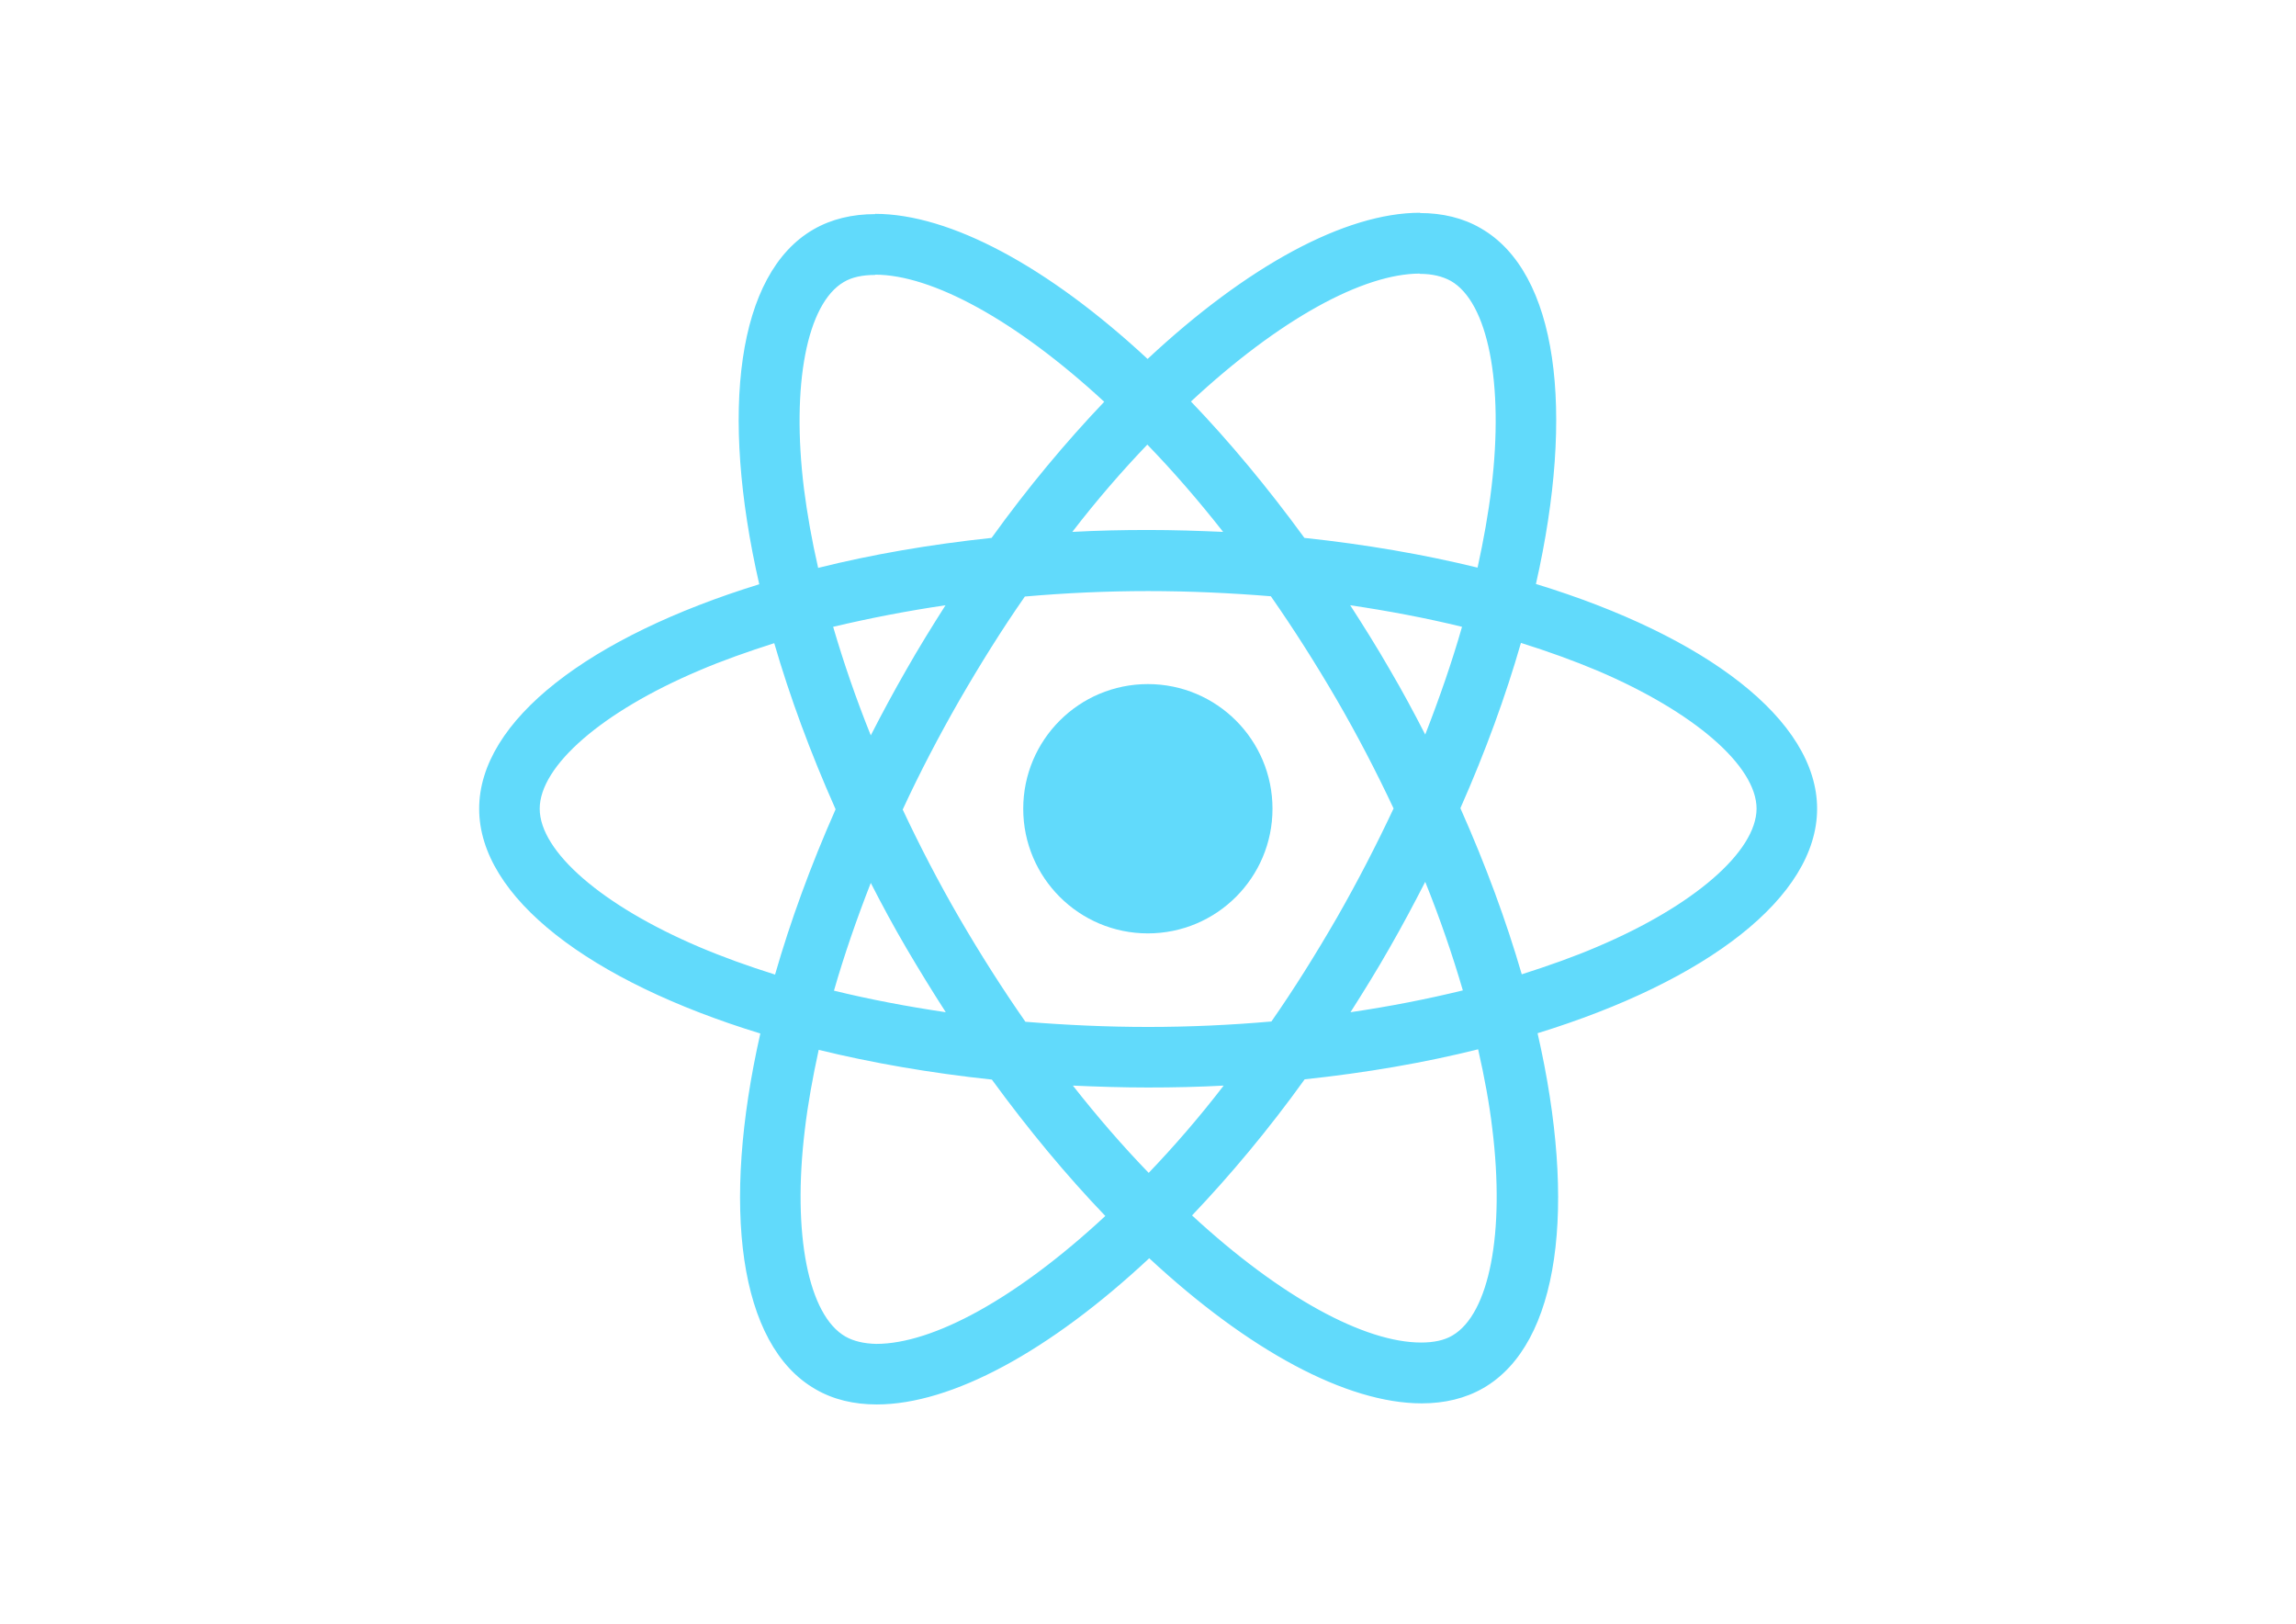
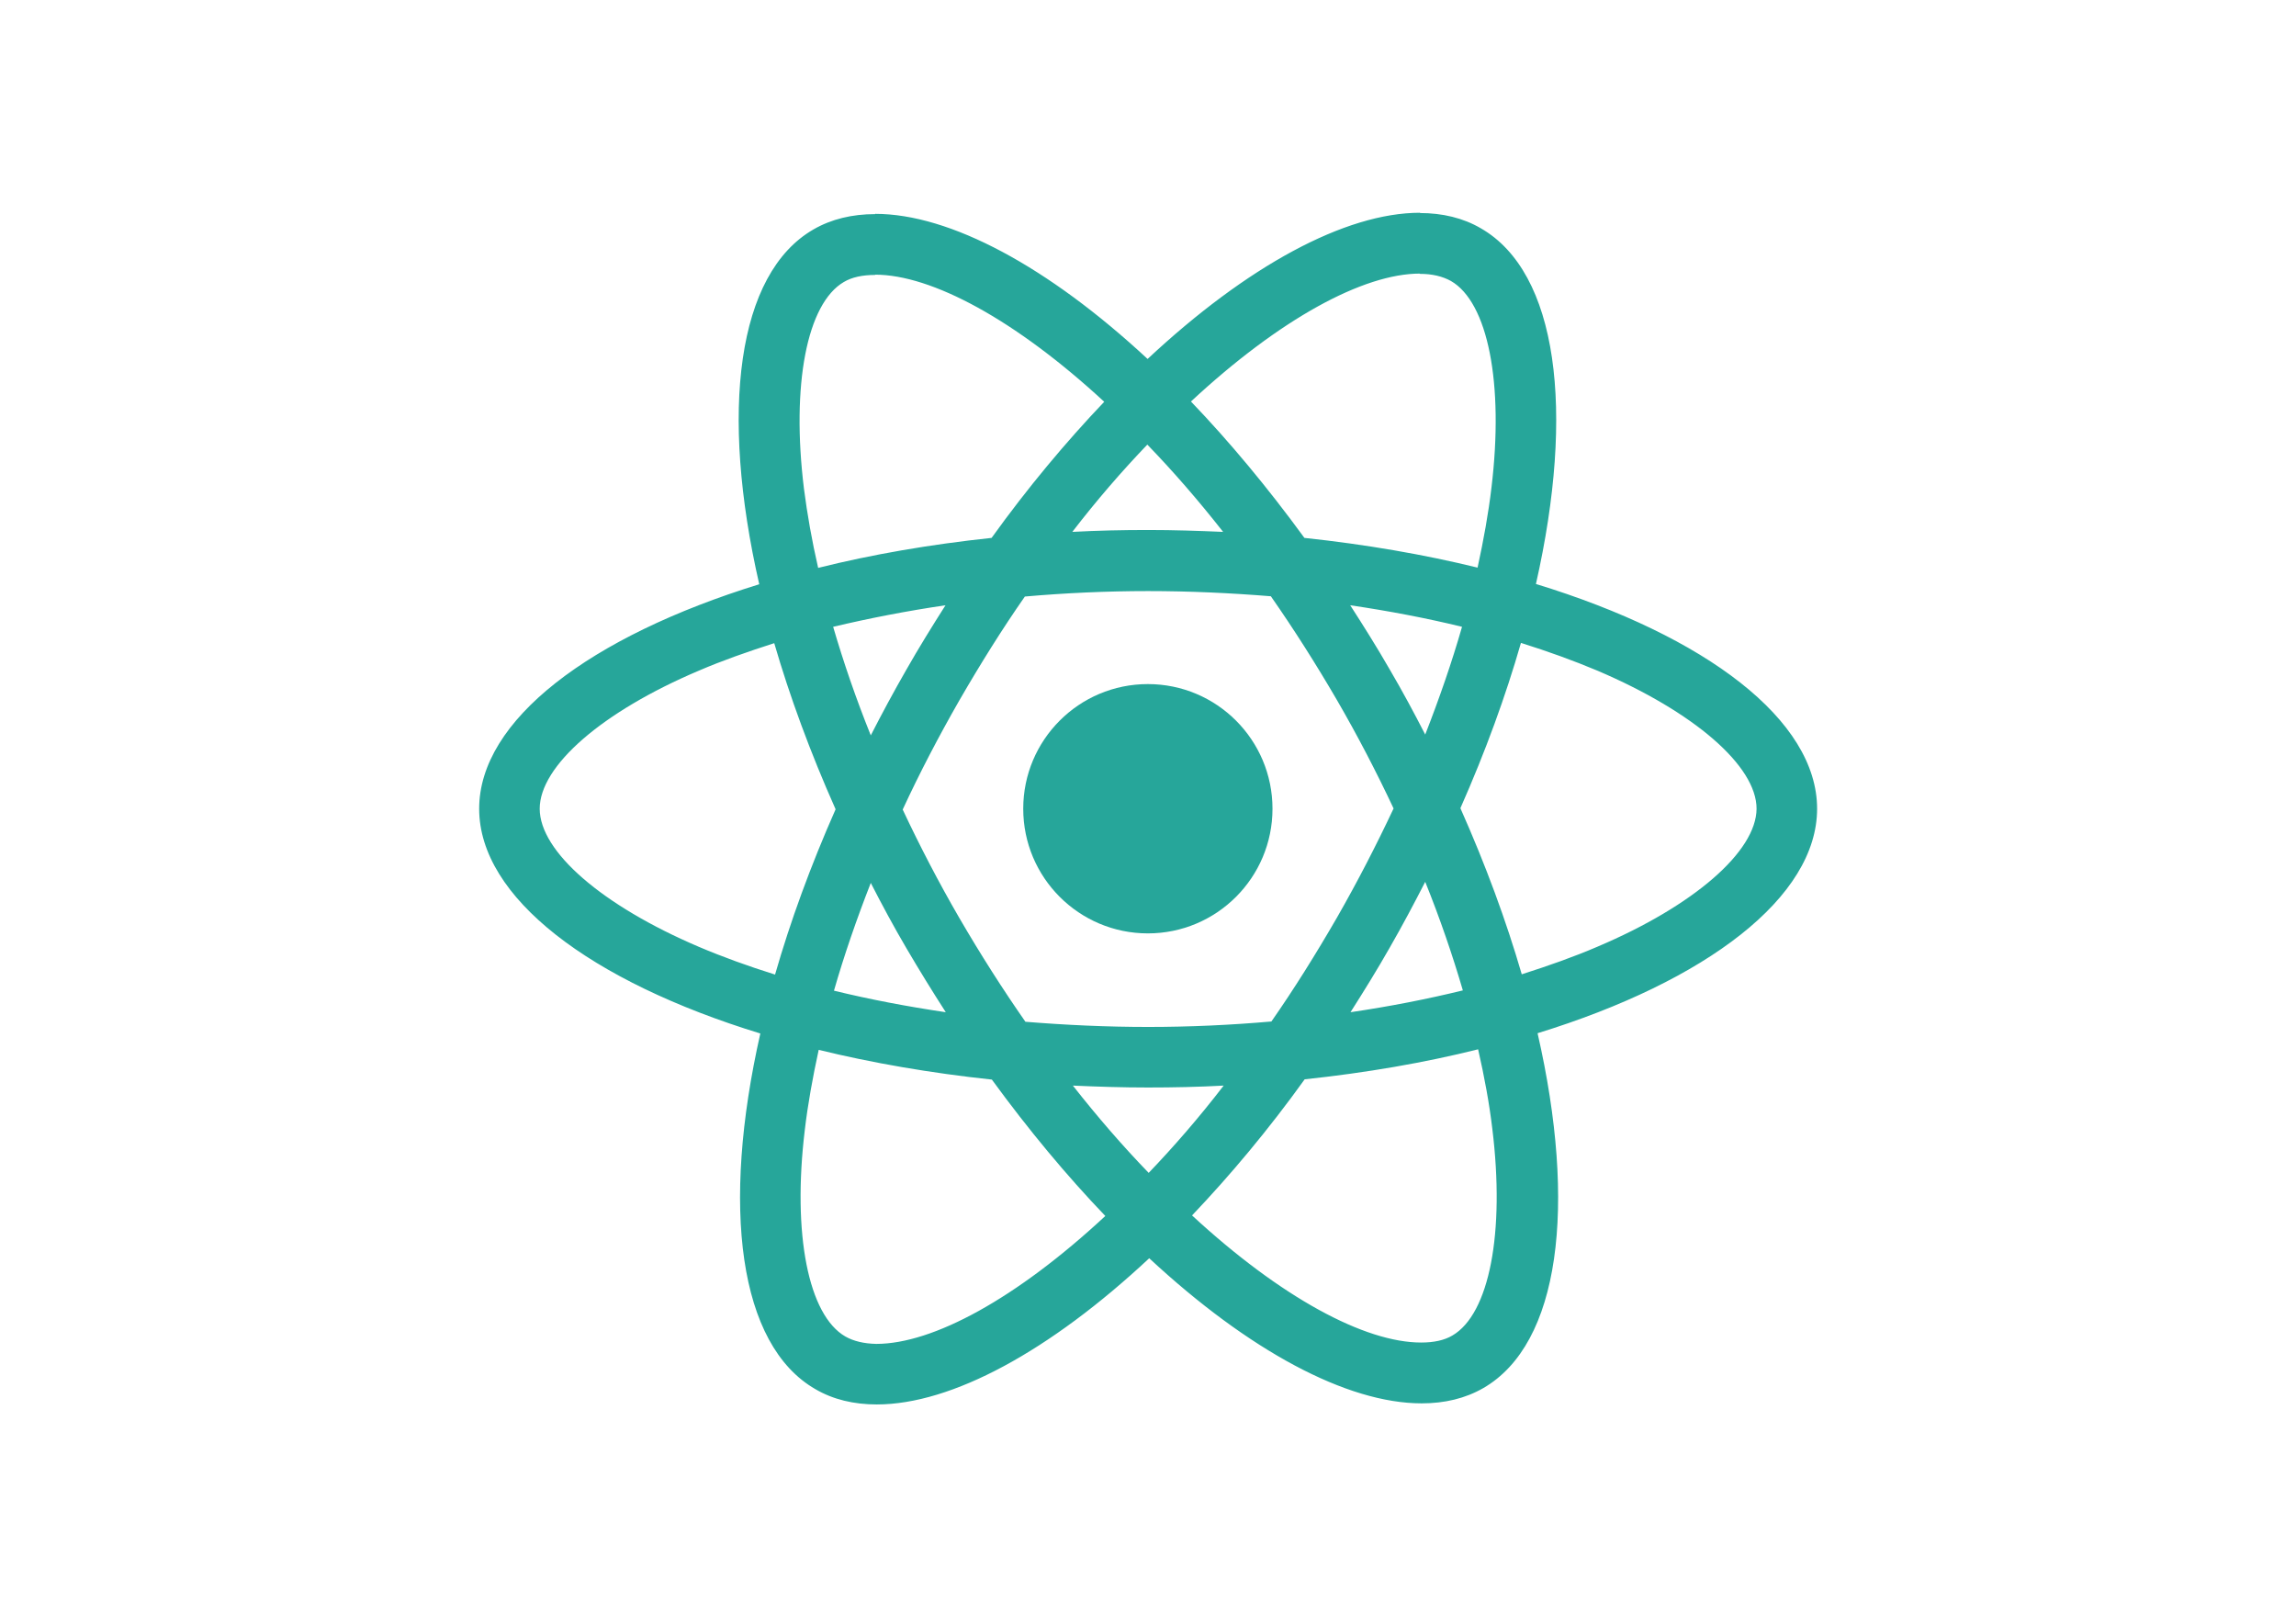
<svg xmlns="http://www.w3.org/2000/svg" viewBox="0 0 841.9 595.3">
-   <g fill="#61DAFB">
+   <g fill="#26A69A">
    <path d="M666.3 296.5c0-32.5-40.7-63.3-103.1-82.4 14.4-63.6 8-114.2-20.2-130.4-6.5-3.8-14.1-5.6-22.4-5.6v22.3c4.6 0 8.3.9 11.4 2.6 13.6 7.8 19.5 37.5 14.9 75.7-1.1 9.4-2.9 19.3-5.1 29.4-19.6-4.8-41-8.5-63.5-10.9-13.5-18.5-27.5-35.3-41.6-50 32.6-30.3 63.2-46.9 84-46.9V78c-27.5 0-63.5 19.6-99.9 53.6-36.4-33.8-72.4-53.2-99.9-53.2v22.3c20.7 0 51.4 16.5 84 46.6-14 14.7-28 31.4-41.3 49.9-22.6 2.4-44 6.1-63.6 11-2.3-10-4-19.7-5.2-29-4.7-38.2 1.1-67.9 14.6-75.8 3-1.8 6.9-2.6 11.5-2.6V78.5c-8.4 0-16 1.8-22.6 5.6-28.1 16.2-34.4 66.7-19.9 130.1-62.2 19.2-102.7 49.9-102.7 82.3 0 32.5 40.7 63.3 103.1 82.4-14.4 63.6-8 114.2 20.2 130.4 6.5 3.8 14.1 5.6 22.5 5.6 27.5 0 63.5-19.6 99.9-53.6 36.4 33.8 72.4 53.2 99.9 53.2 8.4 0 16-1.8 22.6-5.6 28.1-16.2 34.4-66.7 19.9-130.1 62-19.1 102.5-49.9 102.5-82.3zm-130.2-66.7c-3.7 12.9-8.3 26.2-13.5 39.5-4.1-8-8.4-16-13.1-24-4.6-8-9.5-15.8-14.4-23.4 14.2 2.1 27.9 4.7 41 7.9zm-45.8 106.5c-7.8 13.5-15.8 26.3-24.1 38.2-14.9 1.3-30 2-45.2 2-15.1 0-30.2-.7-45-1.9-8.3-11.9-16.4-24.6-24.2-38-7.6-13.1-14.5-26.4-20.8-39.8 6.2-13.4 13.2-26.8 20.7-39.9 7.8-13.5 15.8-26.3 24.1-38.2 14.9-1.3 30-2 45.2-2 15.1 0 30.2.7 45 1.9 8.3 11.9 16.4 24.6 24.2 38 7.6 13.1 14.5 26.4 20.8 39.8-6.3 13.4-13.2 26.8-20.7 39.9zm32.3-13c5.4 13.4 10 26.8 13.8 39.8-13.1 3.2-26.9 5.9-41.2 8 4.9-7.7 9.8-15.6 14.4-23.7 4.6-8 8.9-16.1 13-24.1zM421.2 430c-9.3-9.6-18.6-20.3-27.8-32 9 .4 18.2.7 27.5.7 9.4 0 18.7-.2 27.8-.7-9 11.7-18.3 22.4-27.5 32zm-74.4-58.9c-14.2-2.1-27.9-4.7-41-7.9 3.7-12.9 8.3-26.2 13.5-39.5 4.1 8 8.4 16 13.1 24 4.7 8 9.5 15.8 14.4 23.4zM420.7 163c9.3 9.6 18.6 20.3 27.8 32-9-.4-18.2-.7-27.5-.7-9.4 0-18.7.2-27.8.7 9-11.7 18.3-22.4 27.5-32zm-74 58.9c-4.9 7.7-9.8 15.6-14.4 23.7-4.6 8-8.9 16-13 24-5.4-13.4-10-26.8-13.8-39.8 13.1-3.1 26.9-5.8 41.2-7.9zm-90.5 125.2c-35.4-15.1-58.3-34.9-58.3-50.6 0-15.7 22.9-35.6 58.3-50.6 8.6-3.7 18-7 27.7-10.1 5.7 19.6 13.2 40 22.5 60.9-9.2 20.8-16.6 41.1-22.2 60.6-9.9-3.1-19.3-6.5-28-10.2zM310 490c-13.6-7.8-19.5-37.5-14.9-75.7 1.1-9.4 2.9-19.3 5.1-29.4 19.6 4.8 41 8.5 63.5 10.9 13.5 18.5 27.5 35.3 41.6 50-32.6 30.3-63.2 46.9-84 46.9-4.5-.1-8.3-1-11.3-2.7zm237.2-76.2c4.7 38.2-1.1 67.9-14.6 75.8-3 1.8-6.9 2.6-11.5 2.6-20.7 0-51.4-16.5-84-46.6 14-14.7 28-31.4 41.3-49.9 22.6-2.4 44-6.1 63.6-11 2.3 10.1 4.1 19.8 5.2 29.1zm38.5-66.7c-8.6 3.7-18 7-27.7 10.1-5.7-19.6-13.2-40-22.5-60.9 9.2-20.8 16.6-41.1 22.2-60.6 9.9 3.1 19.3 6.5 28.1 10.2 35.4 15.1 58.3 34.9 58.3 50.6-.1 15.7-23 35.6-58.4 50.6zM320.8 78.4z" />
    <circle cx="420.9" cy="296.5" r="45.7" />
    <path d="M520.5 78.1z" />
  </g>
</svg>
